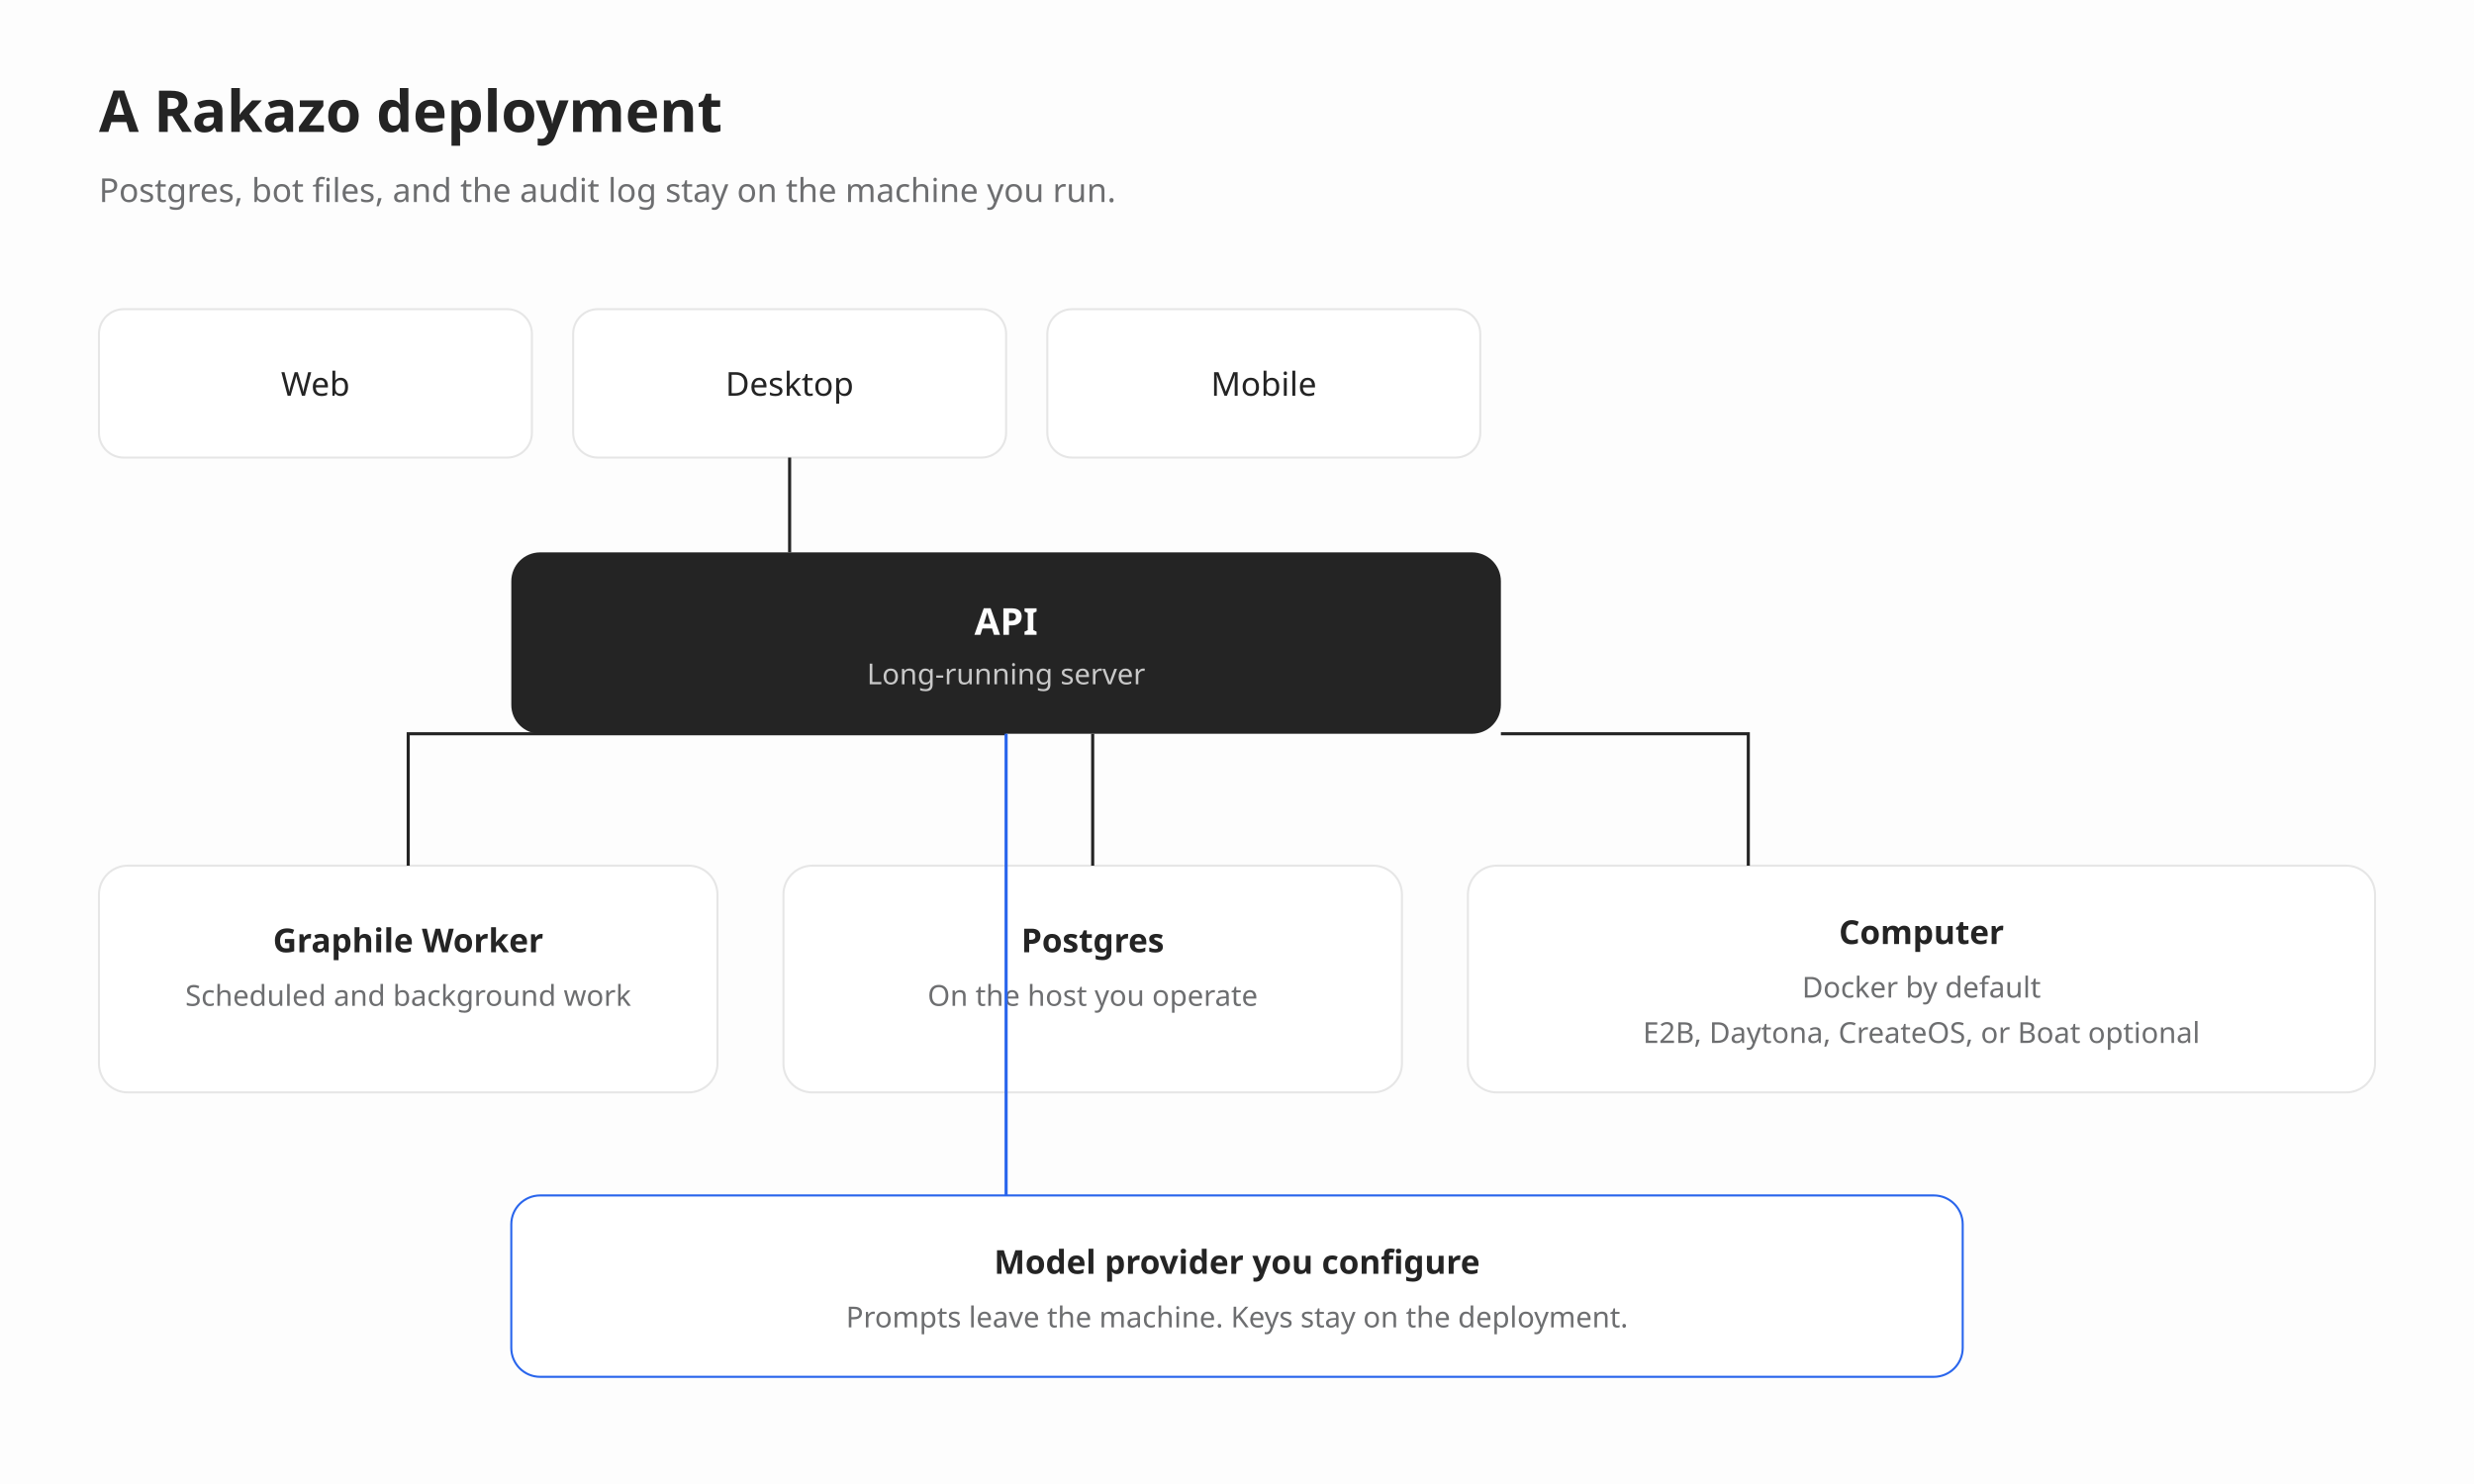
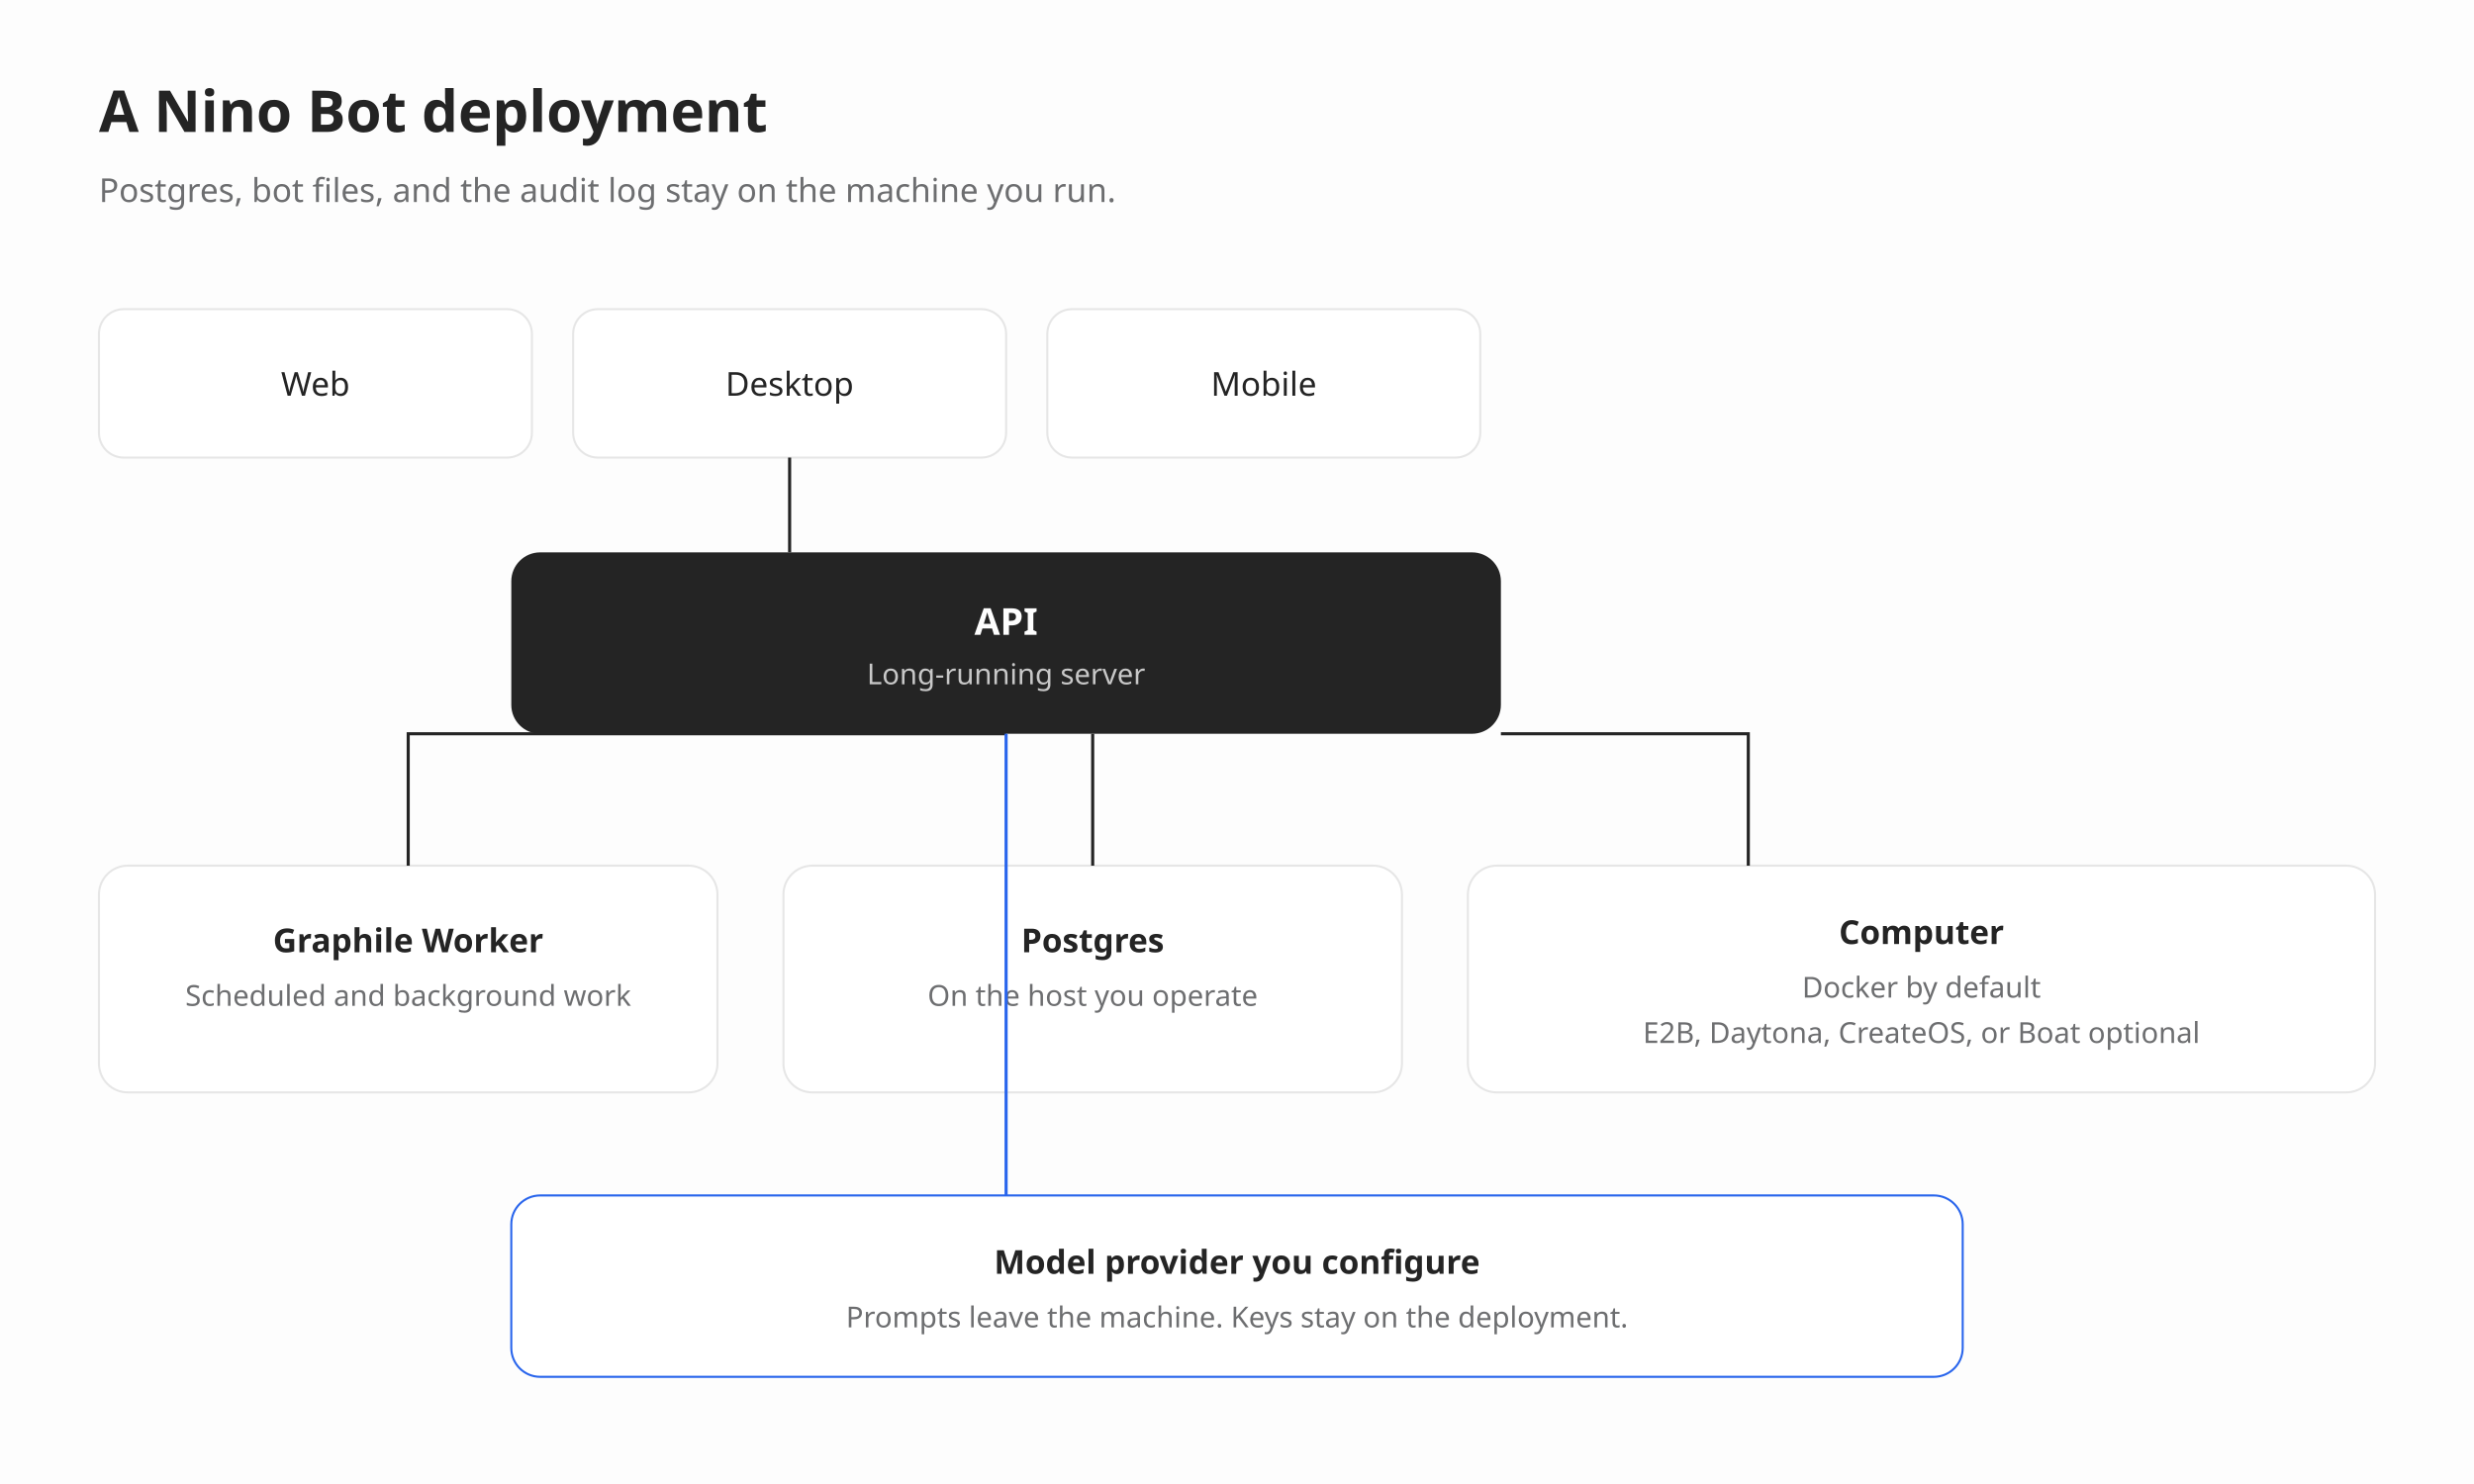
<svg xmlns="http://www.w3.org/2000/svg" width="1200" height="720" viewBox="0 0 1200 720" role="img" aria-labelledby="archTitle archDesc">
  <rect width="1200" height="720" fill="#fdfdfd" />
-   <text x="48" y="64" fill="#242424" font-family="Geist, ui-sans-serif, system-ui, sans-serif" font-size="28" font-weight="600">A Rakazo deployment</text>
+   <text x="48" y="64" fill="#242424" font-family="Geist, ui-sans-serif, system-ui, sans-serif" font-size="28" font-weight="600">A Nino Bot deployment</text>
  <text x="48" y="98" fill="#6d6e70" font-family="Geist, ui-sans-serif, system-ui, sans-serif" font-size="16">Postgres, bot files, and the audit log stay on the machine you run.</text>
  <g font-family="Geist, ui-sans-serif, system-ui, sans-serif" font-size="16" fill="#242424">
    <rect x="48" y="150" width="210" height="72" rx="12" fill="#ffffff" stroke="#e6e6e6" />
    <text x="153" y="192" text-anchor="middle">Web</text>
    <rect x="278" y="150" width="210" height="72" rx="12" fill="#ffffff" stroke="#e6e6e6" />
    <text x="383" y="192" text-anchor="middle">Desktop</text>
    <rect x="508" y="150" width="210" height="72" rx="12" fill="#ffffff" stroke="#e6e6e6" />
    <text x="613" y="192" text-anchor="middle">Mobile</text>
    <path d="M383 222 V268" stroke="#242424" stroke-width="1.5" fill="none" />
    <rect x="248" y="268" width="480" height="88" rx="14" fill="#242424" />
    <text x="488" y="308" text-anchor="middle" fill="#fdfdfd" font-size="18" font-weight="600">API</text>
    <text x="488" y="332" text-anchor="middle" fill="#c8c8c8" font-size="14">Long-running server</text>
    <rect x="48" y="420" width="300" height="110" rx="14" fill="#ffffff" stroke="#e6e6e6" />
    <text x="198" y="462" text-anchor="middle" font-weight="600">Graphile Worker</text>
    <text x="198" y="488" text-anchor="middle" fill="#6d6e70" font-size="14">Scheduled and background work</text>
    <rect x="380" y="420" width="300" height="110" rx="14" fill="#ffffff" stroke="#e6e6e6" />
    <text x="530" y="462" text-anchor="middle" font-weight="600">Postgres</text>
    <text x="530" y="488" text-anchor="middle" fill="#6d6e70" font-size="14">On the host you operate</text>
    <rect x="712" y="420" width="440" height="110" rx="14" fill="#ffffff" stroke="#e6e6e6" />
    <text x="932" y="458" text-anchor="middle" font-weight="600">Computer</text>
    <text x="932" y="484" text-anchor="middle" fill="#6d6e70" font-size="14">Docker by default</text>
    <text x="932" y="506" text-anchor="middle" fill="#6d6e70" font-size="14">E2B, Daytona, CreateOS, or Boat optional</text>
    <path d="M198 420 V356 H488" stroke="#242424" stroke-width="1.5" fill="none" />
    <path d="M530 420 V356" stroke="#242424" stroke-width="1.5" fill="none" />
    <path d="M848 420 V356 H728" stroke="#242424" stroke-width="1.5" fill="none" />
    <rect x="248" y="580" width="704" height="88" rx="14" fill="#ffffff" stroke="#2965ec" />
    <text x="600" y="618" text-anchor="middle" font-weight="600">Model provider you configure</text>
    <text x="600" y="644" text-anchor="middle" fill="#6d6e70" font-size="14">Prompts leave the machine. Keys stay on the deployment.</text>
    <path d="M488 356 V580" stroke="#2965ec" stroke-width="1.5" fill="none" />
  </g>
</svg>
